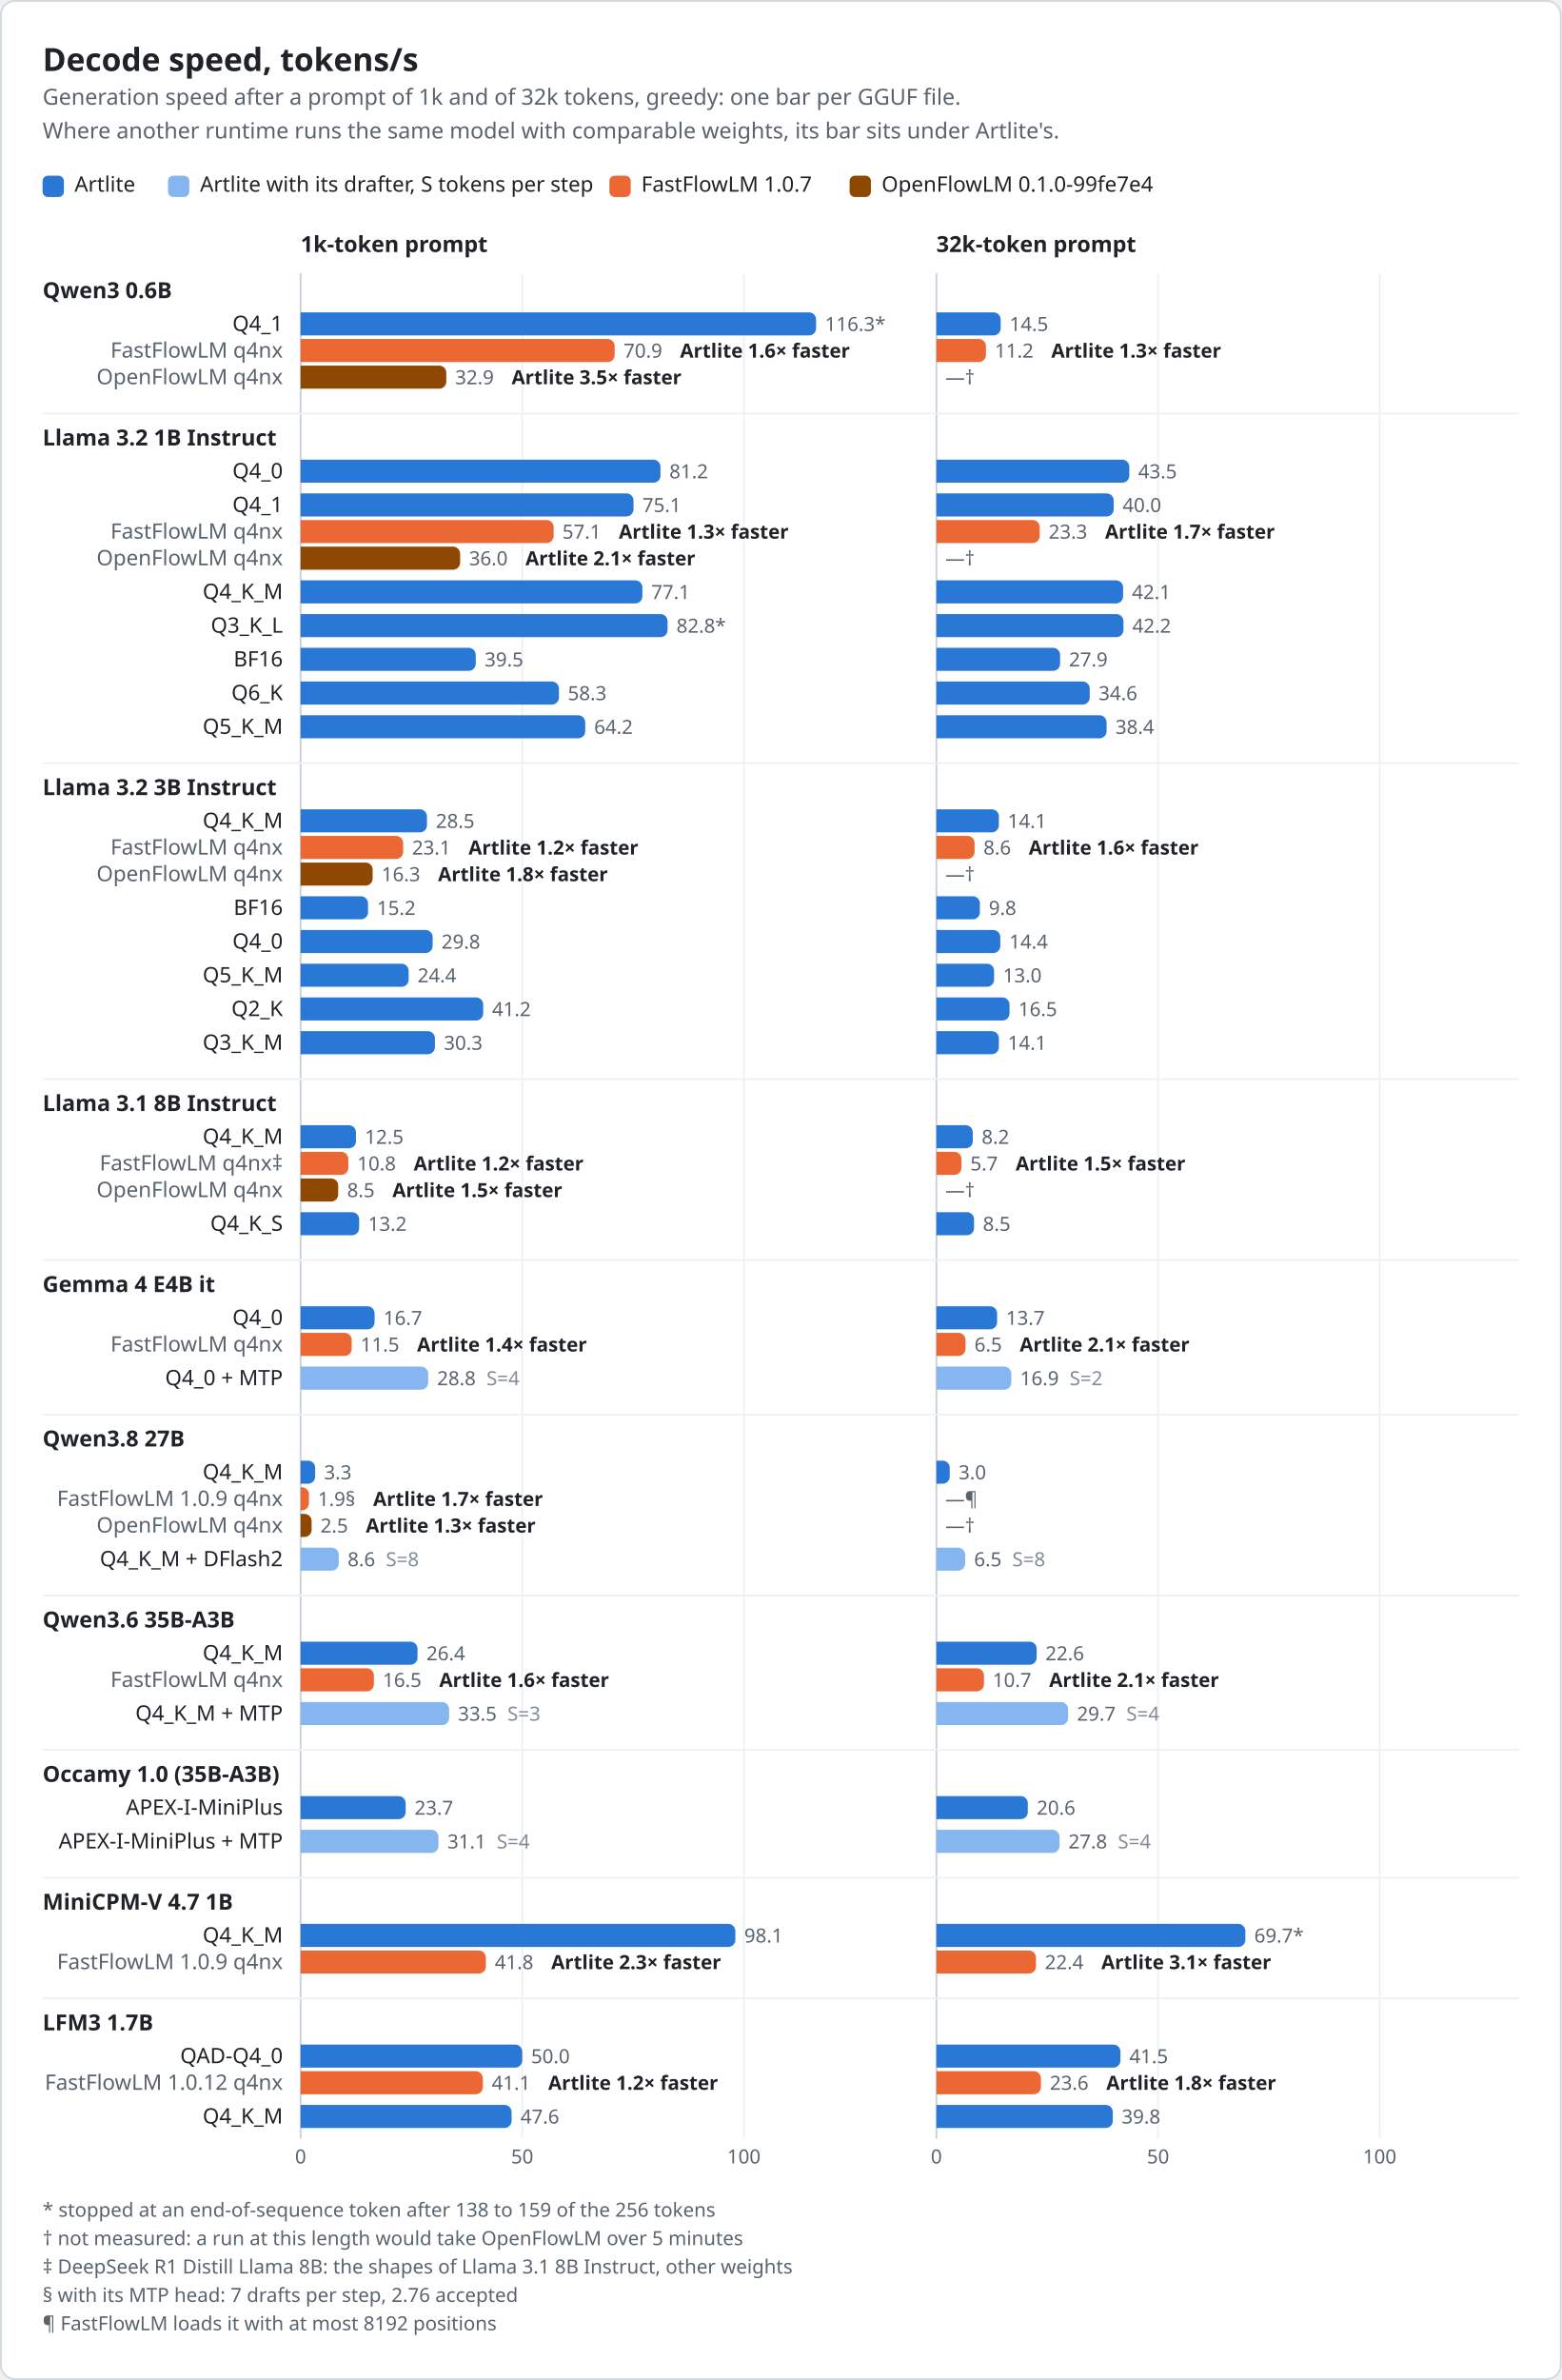
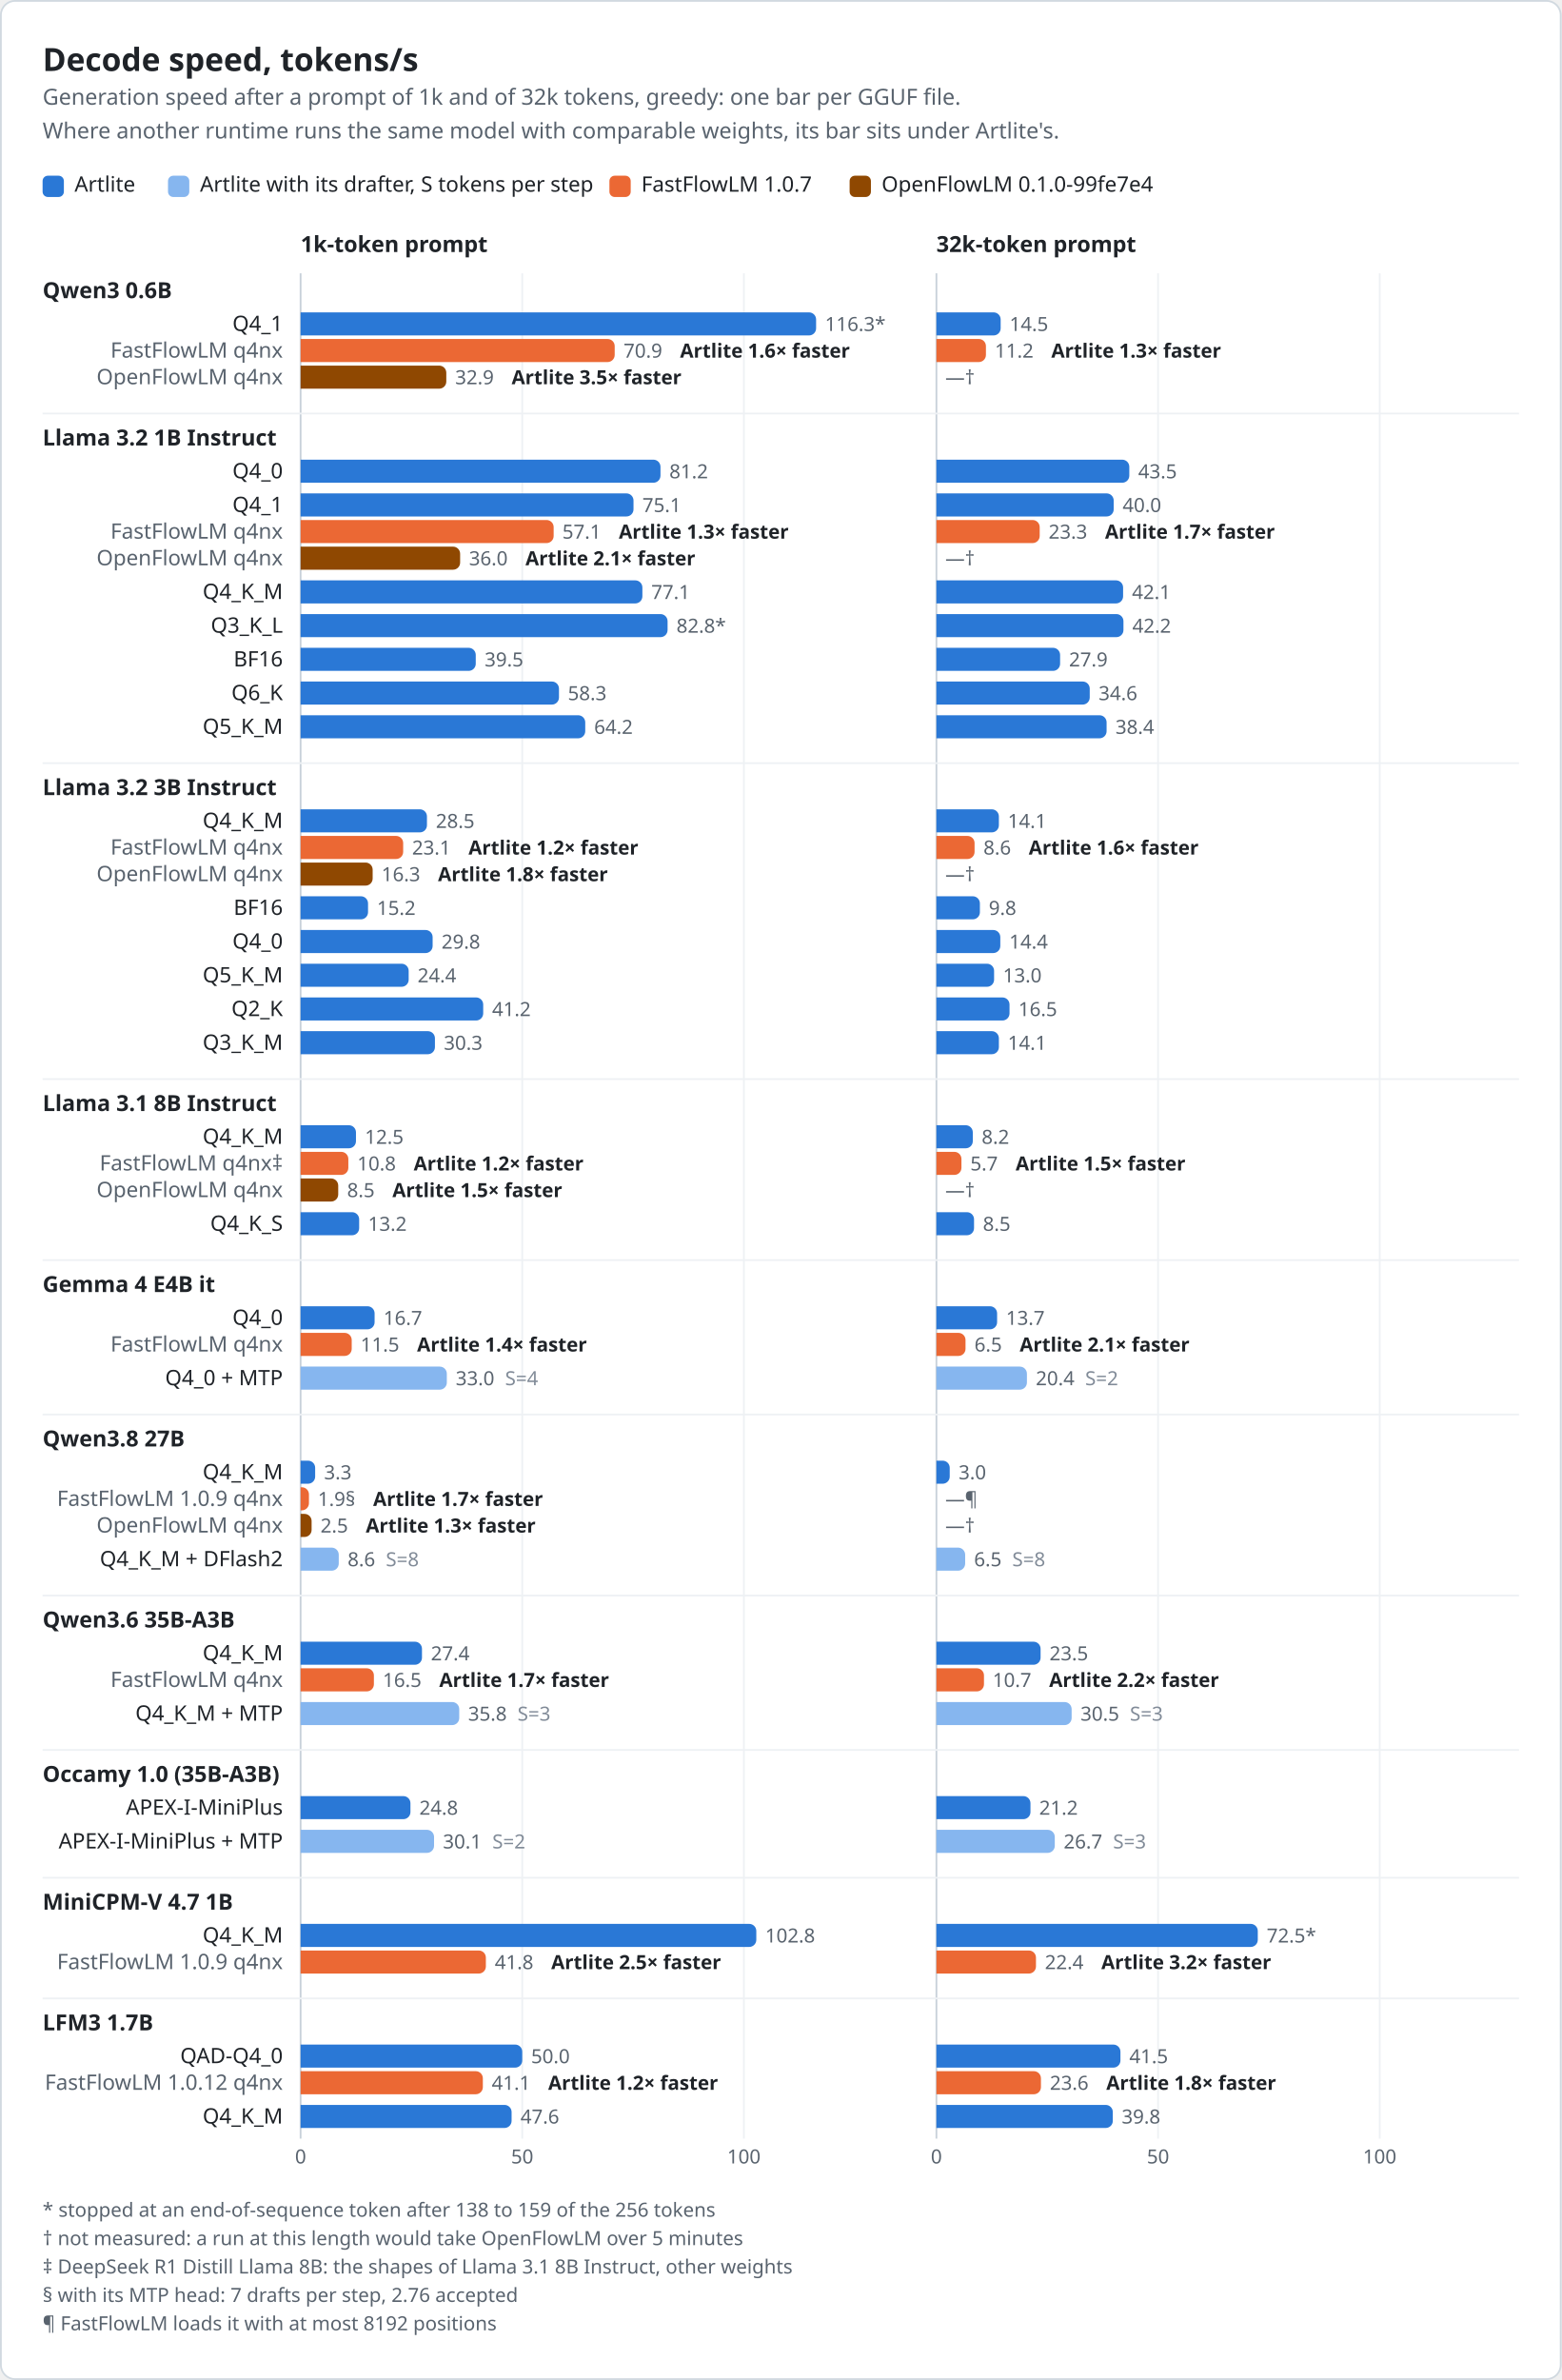
<svg xmlns="http://www.w3.org/2000/svg" width="880" height="1341" viewBox="0 0 880 1341" role="img" aria-labelledby="t d">
  <style>text{font-family:-apple-system, BlinkMacSystemFont, "Segoe UI", "Noto Sans", Helvetica, Arial, sans-serif;font-size:11px;fill:#59636e;font-variant-numeric:tabular-nums}.title{font-size:18px;font-weight:600;fill:#1f2328}.sub{font-size:12.5px}.h{font-size:12.5px;font-weight:600;fill:#1f2328}.lbl{font-size:12px;fill:#1f2328}.lbl2{font-size:12px}.strong{font-weight:600;fill:#1f2328}.muted{fill:#818b98}.small{font-size:10px}.halo{paint-order:stroke;stroke:#ffffff;stroke-width:3px;stroke-linejoin:round}.grid{stroke:#eef1f4}.axis{stroke:#c8d1da}.guide{stroke:#d5dce3}.bracket{stroke:#59636e;fill:none}.ft{fill:#86b6ef}.detail{font-size:12px;font-weight:400;fill:#59636e}.tile{fill:#eef1f4;stroke:#59636e;stroke-width:1}.cut{stroke:#59636e;stroke-width:.75;fill:none}.f0{fill:#2a78d6}.l0{stroke:#2a78d6;stroke-width:2;fill:none;stroke-linejoin:round;stroke-linecap:round}.d0{fill:#2a78d6;stroke:#ffffff;stroke-width:1.5}.b0{fill:#2a78d6;fill-opacity:.16}.f1{fill:#eb6834}.l1{stroke:#eb6834;stroke-width:2;fill:none;stroke-linejoin:round;stroke-linecap:round}.d1{fill:#eb6834;stroke:#ffffff;stroke-width:1.5}.b1{fill:#eb6834;fill-opacity:.16}.f2{fill:#1baf7a}.l2{stroke:#1baf7a;stroke-width:2;fill:none;stroke-linejoin:round;stroke-linecap:round}.d2{fill:#1baf7a;stroke:#ffffff;stroke-width:1.5}.b2{fill:#1baf7a;fill-opacity:.16}.f3{fill:#8f4801}.l3{stroke:#8f4801;stroke-width:2;fill:none;stroke-linejoin:round;stroke-linecap:round}.d3{fill:#8f4801;stroke:#ffffff;stroke-width:1.5}.b3{fill:#8f4801;fill-opacity:.16}</style>
  <rect x="0.5" y="0.5" width="879" height="1340" rx="8" fill="#ffffff" stroke="#d1d9e0" />
  <text x="24.0" y="40.0" class="title">Decode speed, tokens/s</text>
  <text x="24.0" y="59.0" class="sub">Generation speed after a prompt of 1k and of 32k tokens, greedy: one bar per GGUF file.</text>
  <text x="24.0" y="78.0" class="sub">Where another runtime runs the same model with comparable weights, its bar sits under Artlite's.</text>
  <rect x="24" y="99" width="12" height="12" rx="3" class="f0" />
  <text x="42.0" y="108.0" class="lbl">Artlite</text>
  <rect x="94.672" y="99" width="12" height="12" rx="3" class="ft" />
  <text x="112.7" y="108.0" class="lbl">Artlite with its drafter, S tokens per step</text>
  <rect x="343.424" y="99" width="12" height="12" rx="3" class="f1" />
  <text x="361.4" y="108.0" class="lbl">FastFlowLM 1.0.7</text>
  <rect x="478.788" y="99" width="12" height="12" rx="3" class="f3" />
  <text x="496.8" y="108.0" class="lbl">OpenFlowLM 0.1.0-99fe7e4</text>
  <text x="169.4" y="142.0" class="h">1k-token prompt</text>
  <text x="527.7" y="142.0" class="h">32k-token prompt</text>
  <line x1="169.4" y1="154.0" x2="169.4" y2="1205.0" class="axis" />
  <text x="169.4" y="1219.0" text-anchor="middle">0</text>
  <line x1="294.3" y1="154.0" x2="294.3" y2="1205.0" class="grid" />
  <text x="294.3" y="1219.0" text-anchor="middle">50</text>
  <line x1="419.2" y1="154.0" x2="419.2" y2="1205.0" class="grid" />
  <text x="419.2" y="1219.0" text-anchor="middle">100</text>
  <line x1="527.7" y1="154.0" x2="527.7" y2="1205.0" class="axis" />
  <text x="527.7" y="1219.0" text-anchor="middle">0</text>
  <line x1="652.6" y1="154.0" x2="652.6" y2="1205.0" class="grid" />
  <text x="652.6" y="1219.0" text-anchor="middle">50</text>
  <line x1="777.5" y1="154.0" x2="777.5" y2="1205.0" class="grid" />
  <text x="777.5" y="1219.0" text-anchor="middle">100</text>
  <text x="24" y="168.0" class="h">Qwen3 0.6B</text>
  <text x="159.4" y="186.5" text-anchor="end" class="lbl">Q4_1</text>
  <path d="M169.4,176.0h286.5a4.0,4.0 0 0 1 4.0,4.0v5.0a4.0,4.0 0 0 1 -4.0,4.0h-286.5z" class="f0" />
  <text x="464.9" y="186.5">116.3*</text>
  <path d="M527.7,176.0h32.2a4.0,4.0 0 0 1 4.0,4.0v5.0a4.0,4.0 0 0 1 -4.0,4.0h-32.2z" class="f0" />
  <text x="568.9" y="186.5">14.5</text>
  <text x="159.4" y="201.5" text-anchor="end" class="lbl2">FastFlowLM q4nx</text>
  <path d="M169.4,191.0h173.0a4.0,4.0 0 0 1 4.0,4.0v5.0a4.0,4.0 0 0 1 -4.0,4.0h-173.0z" class="f1" />
  <text x="351.4" y="201.5">70.9<tspan dx="10" class="strong">Artlite 1.6× faster</tspan>
  </text>
  <path d="M527.7,191.0h23.9a4.0,4.0 0 0 1 4.0,4.0v5.0a4.0,4.0 0 0 1 -4.0,4.0h-23.9z" class="f1" />
  <text x="560.6" y="201.5">11.2<tspan dx="10" class="strong">Artlite 1.3× faster</tspan>
  </text>
  <text x="159.4" y="216.5" text-anchor="end" class="lbl2">OpenFlowLM q4nx</text>
  <path d="M169.4,206.0h78.1a4.0,4.0 0 0 1 4.0,4.0v5.0a4.0,4.0 0 0 1 -4.0,4.0h-78.1z" class="f3" />
  <text x="256.5" y="216.5">32.9<tspan dx="10" class="strong">Artlite 3.5× faster</tspan>
  </text>
  <text x="532.7" y="216.5">—†</text>
  <line x1="24" y1="233.0" x2="856" y2="233.0" class="grid" />
  <text x="24" y="251.0" class="h">Llama 3.2 1B Instruct</text>
  <text x="159.4" y="269.5" text-anchor="end" class="lbl">Q4_0</text>
  <path d="M169.4,259.0h198.8a4.0,4.0 0 0 1 4.0,4.0v5.0a4.0,4.0 0 0 1 -4.0,4.0h-198.8z" class="f0" />
  <text x="377.2" y="269.5">81.2</text>
  <path d="M527.7,259.0h104.7a4.0,4.0 0 0 1 4.0,4.0v5.0a4.0,4.0 0 0 1 -4.0,4.0h-104.7z" class="f0" />
  <text x="641.4" y="269.5">43.5</text>
  <text x="159.4" y="288.5" text-anchor="end" class="lbl">Q4_1</text>
  <path d="M169.4,278.0h183.6a4.0,4.0 0 0 1 4.0,4.0v5.0a4.0,4.0 0 0 1 -4.0,4.0h-183.6z" class="f0" />
  <text x="362.0" y="288.5">75.1</text>
  <path d="M527.7,278.0h95.9a4.0,4.0 0 0 1 4.0,4.0v5.0a4.0,4.0 0 0 1 -4.0,4.0h-95.9z" class="f0" />
  <text x="632.6" y="288.5">40.0</text>
  <text x="159.4" y="303.5" text-anchor="end" class="lbl2">FastFlowLM q4nx</text>
  <path d="M169.4,293.0h138.6a4.0,4.0 0 0 1 4.0,4.0v5.0a4.0,4.0 0 0 1 -4.0,4.0h-138.6z" class="f1" />
  <text x="316.9" y="303.5">57.1<tspan dx="10" class="strong">Artlite 1.3× faster</tspan>
  </text>
  <path d="M527.7,293.0h54.2a4.0,4.0 0 0 1 4.0,4.0v5.0a4.0,4.0 0 0 1 -4.0,4.0h-54.2z" class="f1" />
  <text x="590.9" y="303.5">23.3<tspan dx="10" class="strong">Artlite 1.7× faster</tspan>
  </text>
  <text x="159.4" y="318.5" text-anchor="end" class="lbl2">OpenFlowLM q4nx</text>
  <path d="M169.4,308.0h85.9a4.0,4.0 0 0 1 4.0,4.0v5.0a4.0,4.0 0 0 1 -4.0,4.0h-85.9z" class="f3" />
  <text x="264.3" y="318.5">36.0<tspan dx="10" class="strong">Artlite 2.1× faster</tspan>
  </text>
  <text x="532.7" y="318.5">—†</text>
  <text x="159.4" y="337.5" text-anchor="end" class="lbl">Q4_K_M</text>
  <path d="M169.4,327.0h188.6a4.0,4.0 0 0 1 4.0,4.0v5.0a4.0,4.0 0 0 1 -4.0,4.0h-188.6z" class="f0" />
  <text x="367.0" y="337.5">77.1</text>
  <path d="M527.7,327.0h101.2a4.0,4.0 0 0 1 4.0,4.0v5.0a4.0,4.0 0 0 1 -4.0,4.0h-101.2z" class="f0" />
  <text x="637.9" y="337.5">42.1</text>
  <text x="159.4" y="356.5" text-anchor="end" class="lbl">Q3_K_L</text>
  <path d="M169.4,346.0h202.8a4.0,4.0 0 0 1 4.0,4.0v5.0a4.0,4.0 0 0 1 -4.0,4.0h-202.8z" class="f0" />
  <text x="381.2" y="356.5">82.8*</text>
  <path d="M527.7,346.0h101.4a4.0,4.0 0 0 1 4.0,4.0v5.0a4.0,4.0 0 0 1 -4.0,4.0h-101.4z" class="f0" />
  <text x="638.1" y="356.5">42.2</text>
  <text x="159.4" y="375.5" text-anchor="end" class="lbl">BF16</text>
  <path d="M169.4,365.0h94.7a4.0,4.0 0 0 1 4.0,4.0v5.0a4.0,4.0 0 0 1 -4.0,4.0h-94.7z" class="f0" />
  <text x="273.1" y="375.5">39.5</text>
  <path d="M527.7,365.0h65.7a4.0,4.0 0 0 1 4.0,4.0v5.0a4.0,4.0 0 0 1 -4.0,4.0h-65.7z" class="f0" />
  <text x="602.4" y="375.5">27.9</text>
  <text x="159.4" y="394.5" text-anchor="end" class="lbl">Q6_K</text>
  <path d="M169.4,384.0h141.6a4.0,4.0 0 0 1 4.0,4.0v5.0a4.0,4.0 0 0 1 -4.0,4.0h-141.6z" class="f0" />
  <text x="320.0" y="394.5">58.3</text>
  <path d="M527.7,384.0h82.4a4.0,4.0 0 0 1 4.0,4.0v5.0a4.0,4.0 0 0 1 -4.0,4.0h-82.4z" class="f0" />
  <text x="619.1" y="394.5">34.6</text>
  <text x="159.4" y="413.5" text-anchor="end" class="lbl">Q5_K_M</text>
  <path d="M169.4,403.0h156.4a4.0,4.0 0 0 1 4.0,4.0v5.0a4.0,4.0 0 0 1 -4.0,4.0h-156.4z" class="f0" />
  <text x="334.8" y="413.5">64.2</text>
  <path d="M527.7,403.0h91.9a4.0,4.0 0 0 1 4.0,4.0v5.0a4.0,4.0 0 0 1 -4.0,4.0h-91.9z" class="f0" />
  <text x="628.6" y="413.5">38.4</text>
  <line x1="24" y1="430.0" x2="856" y2="430.0" class="grid" />
  <text x="24" y="448.0" class="h">Llama 3.2 3B Instruct</text>
  <text x="159.4" y="466.5" text-anchor="end" class="lbl">Q4_K_M</text>
  <path d="M169.4,456.0h67.2a4.0,4.0 0 0 1 4.0,4.0v5.0a4.0,4.0 0 0 1 -4.0,4.0h-67.2z" class="f0" />
  <text x="245.6" y="466.5">28.5</text>
  <path d="M527.7,456.0h31.2a4.0,4.0 0 0 1 4.0,4.0v5.0a4.0,4.0 0 0 1 -4.0,4.0h-31.2z" class="f0" />
  <text x="567.9" y="466.5">14.1</text>
  <text x="159.4" y="481.5" text-anchor="end" class="lbl2">FastFlowLM q4nx</text>
  <path d="M169.4,471.0h53.8a4.0,4.0 0 0 1 4.0,4.0v5.0a4.0,4.0 0 0 1 -4.0,4.0h-53.8z" class="f1" />
  <text x="232.2" y="481.5">23.1<tspan dx="10" class="strong">Artlite 1.2× faster</tspan>
  </text>
  <path d="M527.7,471.0h17.5a4.0,4.0 0 0 1 4.0,4.0v5.0a4.0,4.0 0 0 1 -4.0,4.0h-17.5z" class="f1" />
  <text x="554.2" y="481.5">8.6<tspan dx="10" class="strong">Artlite 1.6× faster</tspan>
  </text>
  <text x="159.4" y="496.5" text-anchor="end" class="lbl2">OpenFlowLM q4nx</text>
  <path d="M169.4,486.0h36.6a4.0,4.0 0 0 1 4.0,4.0v5.0a4.0,4.0 0 0 1 -4.0,4.0h-36.6z" class="f3" />
  <text x="215.0" y="496.5">16.3<tspan dx="10" class="strong">Artlite 1.8× faster</tspan>
  </text>
  <text x="532.7" y="496.5">—†</text>
  <text x="159.4" y="515.5" text-anchor="end" class="lbl">BF16</text>
  <path d="M169.4,505.0h34.0a4.0,4.0 0 0 1 4.0,4.0v5.0a4.0,4.0 0 0 1 -4.0,4.0h-34.0z" class="f0" />
  <text x="212.4" y="515.5">15.2</text>
  <path d="M527.7,505.0h20.5a4.0,4.0 0 0 1 4.0,4.0v5.0a4.0,4.0 0 0 1 -4.0,4.0h-20.5z" class="f0" />
  <text x="557.2" y="515.5">9.8</text>
  <text x="159.4" y="534.5" text-anchor="end" class="lbl">Q4_0</text>
  <path d="M169.4,524.0h70.4a4.0,4.0 0 0 1 4.0,4.0v5.0a4.0,4.0 0 0 1 -4.0,4.0h-70.4z" class="f0" />
  <text x="248.8" y="534.5">29.8</text>
  <path d="M527.7,524.0h32.0a4.0,4.0 0 0 1 4.0,4.0v5.0a4.0,4.0 0 0 1 -4.0,4.0h-32.0z" class="f0" />
  <text x="568.7" y="534.5">14.4</text>
  <text x="159.4" y="553.5" text-anchor="end" class="lbl">Q5_K_M</text>
  <path d="M169.4,543.0h56.9a4.0,4.0 0 0 1 4.0,4.0v5.0a4.0,4.0 0 0 1 -4.0,4.0h-56.9z" class="f0" />
  <text x="235.3" y="553.5">24.4</text>
  <path d="M527.7,543.0h28.5a4.0,4.0 0 0 1 4.0,4.0v5.0a4.0,4.0 0 0 1 -4.0,4.0h-28.5z" class="f0" />
  <text x="565.2" y="553.5">13.0</text>
  <text x="159.4" y="572.5" text-anchor="end" class="lbl">Q2_K</text>
  <path d="M169.4,562.0h98.9a4.0,4.0 0 0 1 4.0,4.0v5.0a4.0,4.0 0 0 1 -4.0,4.0h-98.9z" class="f0" />
  <text x="277.3" y="572.5">41.2</text>
  <path d="M527.7,562.0h37.2a4.0,4.0 0 0 1 4.0,4.0v5.0a4.0,4.0 0 0 1 -4.0,4.0h-37.2z" class="f0" />
  <text x="573.9" y="572.5">16.5</text>
  <text x="159.4" y="591.5" text-anchor="end" class="lbl">Q3_K_M</text>
  <path d="M169.4,581.0h71.7a4.0,4.0 0 0 1 4.0,4.0v5.0a4.0,4.0 0 0 1 -4.0,4.0h-71.7z" class="f0" />
  <text x="250.1" y="591.5">30.3</text>
  <path d="M527.7,581.0h31.2a4.0,4.0 0 0 1 4.0,4.0v5.0a4.0,4.0 0 0 1 -4.0,4.0h-31.2z" class="f0" />
  <text x="567.9" y="591.5">14.1</text>
  <line x1="24" y1="608.0" x2="856" y2="608.0" class="grid" />
  <text x="24" y="626.0" class="h">Llama 3.1 8B Instruct</text>
  <text x="159.4" y="644.5" text-anchor="end" class="lbl">Q4_K_M</text>
  <path d="M169.4,634.0h27.2a4.0,4.0 0 0 1 4.0,4.0v5.0a4.0,4.0 0 0 1 -4.0,4.0h-27.2z" class="f0" />
  <text x="205.6" y="644.5">12.5</text>
  <path d="M527.7,634.0h16.5a4.0,4.0 0 0 1 4.0,4.0v5.0a4.0,4.0 0 0 1 -4.0,4.0h-16.5z" class="f0" />
  <text x="553.2" y="644.5">8.2</text>
  <text x="159.4" y="659.5" text-anchor="end" class="lbl2">FastFlowLM q4nx‡</text>
  <path d="M169.4,649.0h22.9a4.0,4.0 0 0 1 4.0,4.0v5.0a4.0,4.0 0 0 1 -4.0,4.0h-22.9z" class="f1" />
  <text x="201.3" y="659.5">10.8<tspan dx="10" class="strong">Artlite 1.2× faster</tspan>
  </text>
  <path d="M527.7,649.0h10.1a4.0,4.0 0 0 1 4.0,4.0v5.0a4.0,4.0 0 0 1 -4.0,4.0h-10.1z" class="f1" />
  <text x="546.8" y="659.5">5.7<tspan dx="10" class="strong">Artlite 1.5× faster</tspan>
  </text>
  <text x="159.4" y="674.5" text-anchor="end" class="lbl2">OpenFlowLM q4nx</text>
  <path d="M169.4,664.0h17.2a4.0,4.0 0 0 1 4.0,4.0v5.0a4.0,4.0 0 0 1 -4.0,4.0h-17.2z" class="f3" />
  <text x="195.6" y="674.5">8.5<tspan dx="10" class="strong">Artlite 1.5× faster</tspan>
  </text>
  <text x="532.7" y="674.5">—†</text>
  <text x="159.4" y="693.5" text-anchor="end" class="lbl">Q4_K_S</text>
  <path d="M169.4,683.0h29.0a4.0,4.0 0 0 1 4.0,4.0v5.0a4.0,4.0 0 0 1 -4.0,4.0h-29.0z" class="f0" />
  <text x="207.4" y="693.5">13.2</text>
  <path d="M527.7,683.0h17.2a4.0,4.0 0 0 1 4.0,4.0v5.0a4.0,4.0 0 0 1 -4.0,4.0h-17.2z" class="f0" />
  <text x="553.9" y="693.5">8.5</text>
  <line x1="24" y1="710.0" x2="856" y2="710.0" class="grid" />
  <text x="24" y="728.0" class="h">Gemma 4 E4B it</text>
  <text x="159.4" y="746.5" text-anchor="end" class="lbl">Q4_0</text>
  <path d="M169.4,736.0h37.7a4.0,4.0 0 0 1 4.0,4.0v5.0a4.0,4.0 0 0 1 -4.0,4.0h-37.7z" class="f0" />
  <text x="216.1" y="746.5">16.7</text>
  <path d="M527.7,736.0h30.2a4.0,4.0 0 0 1 4.0,4.0v5.0a4.0,4.0 0 0 1 -4.0,4.0h-30.2z" class="f0" />
  <text x="566.9" y="746.5">13.7</text>
  <text x="159.4" y="761.5" text-anchor="end" class="lbl2">FastFlowLM q4nx</text>
  <path d="M169.4,751.0h24.8a4.0,4.0 0 0 1 4.0,4.0v5.0a4.0,4.0 0 0 1 -4.0,4.0h-24.8z" class="f1" />
  <text x="203.2" y="761.5">11.5<tspan dx="10" class="strong">Artlite 1.4× faster</tspan>
  </text>
  <path d="M527.7,751.0h12.4a4.0,4.0 0 0 1 4.0,4.0v5.0a4.0,4.0 0 0 1 -4.0,4.0h-12.4z" class="f1" />
  <text x="549.1" y="761.5">6.5<tspan dx="10" class="strong">Artlite 2.1× faster</tspan>
  </text>
  <text x="159.4" y="780.5" text-anchor="end" class="lbl">Q4_0 + MTP</text>
-   <path d="M169.4,770.0h67.9a4.0,4.0 0 0 1 4.0,4.0v5.0a4.0,4.0 0 0 1 -4.0,4.0h-67.9z" class="ft" />
-   <text x="246.3" y="780.5">28.8<tspan dx="6" class="muted">S=4</tspan>
-   </text>
-   <path d="M527.7,770.0h38.2a4.0,4.0 0 0 1 4.0,4.0v5.0a4.0,4.0 0 0 1 -4.0,4.0h-38.2z" class="ft" />
-   <text x="574.9" y="780.5">16.9<tspan dx="6" class="muted">S=2</tspan>
+   <path d="M169.4,770.0h78.4a4.0,4.0 0 0 1 4.0,4.0v5.0a4.0,4.0 0 0 1 -4.0,4.0h-78.4z" class="ft" />
+   <text x="256.8" y="780.5">33.0<tspan dx="6" class="muted">S=4</tspan>
+   </text>
+   <path d="M527.7,770.0h47.0a4.0,4.0 0 0 1 4.0,4.0v5.0a4.0,4.0 0 0 1 -4.0,4.0h-47.0z" class="ft" />
+   <text x="583.7" y="780.5">20.4<tspan dx="6" class="muted">S=2</tspan>
  </text>
  <line x1="24" y1="797.0" x2="856" y2="797.0" class="grid" />
  <text x="24" y="815.0" class="h">Qwen3.8 27B</text>
  <text x="159.4" y="833.5" text-anchor="end" class="lbl">Q4_K_M</text>
  <path d="M169.4,823.0h4.2a4.0,4.0 0 0 1 4.0,4.0v5.0a4.0,4.0 0 0 1 -4.0,4.0h-4.2z" class="f0" />
  <text x="182.6" y="833.5">3.3</text>
  <path d="M527.7,823.0h3.5a4.0,4.0 0 0 1 4.0,4.0v5.0a4.0,4.0 0 0 1 -4.0,4.0h-3.5z" class="f0" />
  <text x="540.2" y="833.5">3.0</text>
  <text x="159.4" y="848.5" text-anchor="end" class="lbl2">FastFlowLM 1.0.9 q4nx</text>
  <path d="M169.4,838.0h0.7a4.0,4.0 0 0 1 4.0,4.0v5.0a4.0,4.0 0 0 1 -4.0,4.0h-0.7z" class="f1" />
  <text x="179.1" y="848.5">1.9§<tspan dx="10" class="strong">Artlite 1.7× faster</tspan>
  </text>
  <text x="532.7" y="848.5">—¶</text>
  <text x="159.4" y="863.5" text-anchor="end" class="lbl2">OpenFlowLM q4nx</text>
  <path d="M169.4,853.0h2.2a4.0,4.0 0 0 1 4.0,4.0v5.0a4.0,4.0 0 0 1 -4.0,4.0h-2.2z" class="f3" />
  <text x="180.6" y="863.5">2.5<tspan dx="10" class="strong">Artlite 1.3× faster</tspan>
  </text>
  <text x="532.7" y="863.5">—†</text>
  <text x="159.4" y="882.5" text-anchor="end" class="lbl">Q4_K_M + DFlash2</text>
  <path d="M169.4,872.0h17.5a4.0,4.0 0 0 1 4.0,4.0v5.0a4.0,4.0 0 0 1 -4.0,4.0h-17.5z" class="ft" />
  <text x="195.9" y="882.5">8.6<tspan dx="6" class="muted">S=8</tspan>
  </text>
  <path d="M527.7,872.0h12.2a4.0,4.0 0 0 1 4.0,4.0v5.0a4.0,4.0 0 0 1 -4.0,4.0h-12.2z" class="ft" />
  <text x="548.9" y="882.5">6.5<tspan dx="6" class="muted">S=8</tspan>
  </text>
  <line x1="24" y1="899.0" x2="856" y2="899.0" class="grid" />
  <text x="24" y="917.0" class="h">Qwen3.6 35B-A3B</text>
  <text x="159.4" y="935.5" text-anchor="end" class="lbl">Q4_K_M</text>
-   <path d="M169.4,925.0h61.9a4.0,4.0 0 0 1 4.0,4.0v5.0a4.0,4.0 0 0 1 -4.0,4.0h-61.9z" class="f0" />
-   <text x="240.3" y="935.5">26.4</text>
-   <path d="M527.7,925.0h52.5a4.0,4.0 0 0 1 4.0,4.0v5.0a4.0,4.0 0 0 1 -4.0,4.0h-52.5z" class="f0" />
-   <text x="589.1" y="935.5">22.6</text>
+   <path d="M169.4,925.0h64.4a4.0,4.0 0 0 1 4.0,4.0v5.0a4.0,4.0 0 0 1 -4.0,4.0h-64.4z" class="f0" />
+   <text x="242.8" y="935.5">27.4</text>
+   <path d="M527.7,925.0h54.7a4.0,4.0 0 0 1 4.0,4.0v5.0a4.0,4.0 0 0 1 -4.0,4.0h-54.7z" class="f0" />
+   <text x="591.4" y="935.5">23.5</text>
  <text x="159.4" y="950.5" text-anchor="end" class="lbl2">FastFlowLM q4nx</text>
  <path d="M169.4,940.0h37.3a4.0,4.0 0 0 1 4.0,4.0v5.0a4.0,4.0 0 0 1 -4.0,4.0h-37.3z" class="f1" />
-   <text x="215.7" y="950.5">16.5<tspan dx="10" class="strong">Artlite 1.6× faster</tspan>
+   <text x="215.7" y="950.5">16.5<tspan dx="10" class="strong">Artlite 1.7× faster</tspan>
  </text>
  <path d="M527.7,940.0h22.8a4.0,4.0 0 0 1 4.0,4.0v5.0a4.0,4.0 0 0 1 -4.0,4.0h-22.8z" class="f1" />
-   <text x="559.4" y="950.5">10.7<tspan dx="10" class="strong">Artlite 2.1× faster</tspan>
+   <text x="559.4" y="950.5">10.7<tspan dx="10" class="strong">Artlite 2.2× faster</tspan>
  </text>
  <text x="159.4" y="969.5" text-anchor="end" class="lbl">Q4_K_M + MTP</text>
-   <path d="M169.4,959.0h79.7a4.0,4.0 0 0 1 4.0,4.0v5.0a4.0,4.0 0 0 1 -4.0,4.0h-79.7z" class="ft" />
-   <text x="258.1" y="969.5">33.5<tspan dx="6" class="muted">S=3</tspan>
-   </text>
-   <path d="M527.7,959.0h70.2a4.0,4.0 0 0 1 4.0,4.0v5.0a4.0,4.0 0 0 1 -4.0,4.0h-70.2z" class="ft" />
-   <text x="606.9" y="969.5">29.7<tspan dx="6" class="muted">S=4</tspan>
+   <path d="M169.4,959.0h85.4a4.0,4.0 0 0 1 4.0,4.0v5.0a4.0,4.0 0 0 1 -4.0,4.0h-85.4z" class="ft" />
+   <text x="263.8" y="969.5">35.8<tspan dx="6" class="muted">S=3</tspan>
+   </text>
+   <path d="M527.7,959.0h72.2a4.0,4.0 0 0 1 4.0,4.0v5.0a4.0,4.0 0 0 1 -4.0,4.0h-72.2z" class="ft" />
+   <text x="608.9" y="969.5">30.5<tspan dx="6" class="muted">S=3</tspan>
  </text>
  <line x1="24" y1="986.0" x2="856" y2="986.0" class="grid" />
  <text x="24" y="1004.0" class="h">Occamy 1.0 (35B-A3B)</text>
  <text x="159.4" y="1022.5" text-anchor="end" class="lbl">APEX-I-MiniPlus</text>
-   <path d="M169.4,1012.0h55.2a4.0,4.0 0 0 1 4.0,4.0v5.0a4.0,4.0 0 0 1 -4.0,4.0h-55.2z" class="f0" />
-   <text x="233.6" y="1022.5">23.7</text>
-   <path d="M527.7,1012.0h47.5a4.0,4.0 0 0 1 4.0,4.0v5.0a4.0,4.0 0 0 1 -4.0,4.0h-47.5z" class="f0" />
-   <text x="584.2" y="1022.5">20.6</text>
+   <path d="M169.4,1012.0h57.9a4.0,4.0 0 0 1 4.0,4.0v5.0a4.0,4.0 0 0 1 -4.0,4.0h-57.9z" class="f0" />
+   <text x="236.3" y="1022.5">24.8</text>
+   <path d="M527.7,1012.0h49.0a4.0,4.0 0 0 1 4.0,4.0v5.0a4.0,4.0 0 0 1 -4.0,4.0h-49.0z" class="f0" />
+   <text x="585.6" y="1022.5">21.2</text>
  <text x="159.4" y="1041.5" text-anchor="end" class="lbl">APEX-I-MiniPlus + MTP</text>
-   <path d="M169.4,1031.0h73.7a4.0,4.0 0 0 1 4.0,4.0v5.0a4.0,4.0 0 0 1 -4.0,4.0h-73.7z" class="ft" />
-   <text x="252.1" y="1041.5">31.1<tspan dx="6" class="muted">S=4</tspan>
-   </text>
-   <path d="M527.7,1031.0h65.4a4.0,4.0 0 0 1 4.0,4.0v5.0a4.0,4.0 0 0 1 -4.0,4.0h-65.4z" class="ft" />
-   <text x="602.1" y="1041.5">27.8<tspan dx="6" class="muted">S=4</tspan>
+   <path d="M169.4,1031.0h71.2a4.0,4.0 0 0 1 4.0,4.0v5.0a4.0,4.0 0 0 1 -4.0,4.0h-71.2z" class="ft" />
+   <text x="249.6" y="1041.5">30.1<tspan dx="6" class="muted">S=2</tspan>
+   </text>
+   <path d="M527.7,1031.0h62.7a4.0,4.0 0 0 1 4.0,4.0v5.0a4.0,4.0 0 0 1 -4.0,4.0h-62.7z" class="ft" />
+   <text x="599.4" y="1041.5">26.7<tspan dx="6" class="muted">S=3</tspan>
  </text>
  <line x1="24" y1="1058.0" x2="856" y2="1058.0" class="grid" />
  <text x="24" y="1076.0" class="h">MiniCPM-V 4.7 1B</text>
  <text x="159.4" y="1094.5" text-anchor="end" class="lbl">Q4_K_M</text>
-   <path d="M169.4,1084.0h241.0a4.0,4.0 0 0 1 4.0,4.0v5.0a4.0,4.0 0 0 1 -4.0,4.0h-241.0z" class="f0" />
-   <text x="419.4" y="1094.5">98.1</text>
-   <path d="M527.7,1084.0h170.1a4.0,4.0 0 0 1 4.0,4.0v5.0a4.0,4.0 0 0 1 -4.0,4.0h-170.1z" class="f0" />
-   <text x="706.8" y="1094.5">69.7*</text>
+   <path d="M169.4,1084.0h252.8a4.0,4.0 0 0 1 4.0,4.0v5.0a4.0,4.0 0 0 1 -4.0,4.0h-252.8z" class="f0" />
+   <text x="431.2" y="1094.5">102.8</text>
+   <path d="M527.7,1084.0h177.1a4.0,4.0 0 0 1 4.0,4.0v5.0a4.0,4.0 0 0 1 -4.0,4.0h-177.1z" class="f0" />
+   <text x="713.8" y="1094.5">72.5*</text>
  <text x="159.4" y="1109.5" text-anchor="end" class="lbl2">FastFlowLM 1.0.9 q4nx</text>
  <path d="M169.4,1099.0h100.4a4.0,4.0 0 0 1 4.0,4.0v5.0a4.0,4.0 0 0 1 -4.0,4.0h-100.4z" class="f1" />
-   <text x="278.8" y="1109.5">41.8<tspan dx="10" class="strong">Artlite 2.3× faster</tspan>
+   <text x="278.8" y="1109.5">41.8<tspan dx="10" class="strong">Artlite 2.5× faster</tspan>
  </text>
  <path d="M527.7,1099.0h52.1a4.0,4.0 0 0 1 4.0,4.0v5.0a4.0,4.0 0 0 1 -4.0,4.0h-52.1z" class="f1" />
-   <text x="588.8" y="1109.5">22.4<tspan dx="10" class="strong">Artlite 3.1× faster</tspan>
+   <text x="588.8" y="1109.5">22.4<tspan dx="10" class="strong">Artlite 3.2× faster</tspan>
  </text>
  <line x1="24" y1="1126.0" x2="856" y2="1126.0" class="grid" />
  <text x="24" y="1144.0" class="h">LFM3 1.7B</text>
  <text x="159.4" y="1162.5" text-anchor="end" class="lbl">QAD-Q4_0</text>
  <path d="M169.4,1152.0h120.9a4.0,4.0 0 0 1 4.0,4.0v5.0a4.0,4.0 0 0 1 -4.0,4.0h-120.9z" class="f0" />
  <text x="299.3" y="1162.5">50.0</text>
  <path d="M527.7,1152.0h99.7a4.0,4.0 0 0 1 4.0,4.0v5.0a4.0,4.0 0 0 1 -4.0,4.0h-99.7z" class="f0" />
  <text x="636.4" y="1162.5">41.5</text>
  <text x="159.4" y="1177.5" text-anchor="end" class="lbl2">FastFlowLM 1.0.12 q4nx</text>
  <path d="M169.4,1167.0h98.7a4.0,4.0 0 0 1 4.0,4.0v5.0a4.0,4.0 0 0 1 -4.0,4.0h-98.7z" class="f1" />
  <text x="277.1" y="1177.5">41.1<tspan dx="10" class="strong">Artlite 1.2× faster</tspan>
  </text>
  <path d="M527.7,1167.0h54.9a4.0,4.0 0 0 1 4.0,4.0v5.0a4.0,4.0 0 0 1 -4.0,4.0h-54.9z" class="f1" />
  <text x="591.6" y="1177.5">23.6<tspan dx="10" class="strong">Artlite 1.8× faster</tspan>
  </text>
  <text x="159.4" y="1196.5" text-anchor="end" class="lbl">Q4_K_M</text>
  <path d="M169.4,1186.0h114.9a4.0,4.0 0 0 1 4.0,4.0v5.0a4.0,4.0 0 0 1 -4.0,4.0h-114.9z" class="f0" />
  <text x="293.3" y="1196.5">47.6</text>
  <path d="M527.7,1186.0h95.4a4.0,4.0 0 0 1 4.0,4.0v5.0a4.0,4.0 0 0 1 -4.0,4.0h-95.4z" class="f0" />
  <text x="632.1" y="1196.5">39.8</text>
  <text x="24.0" y="1249.0">* stopped at an end-of-sequence token after 138 to 159 of the 256 tokens</text>
  <text x="24.0" y="1265.0">† not measured: a run at this length would take OpenFlowLM over 5 minutes</text>
  <text x="24.0" y="1281.0">‡ DeepSeek R1 Distill Llama 8B: the shapes of Llama 3.1 8B Instruct, other weights</text>
  <text x="24.0" y="1297.0">§ with its MTP head: 7 drafts per step, 2.76 accepted</text>
  <text x="24.0" y="1313.0">¶ FastFlowLM loads it with at most 8192 positions</text>
</svg>
